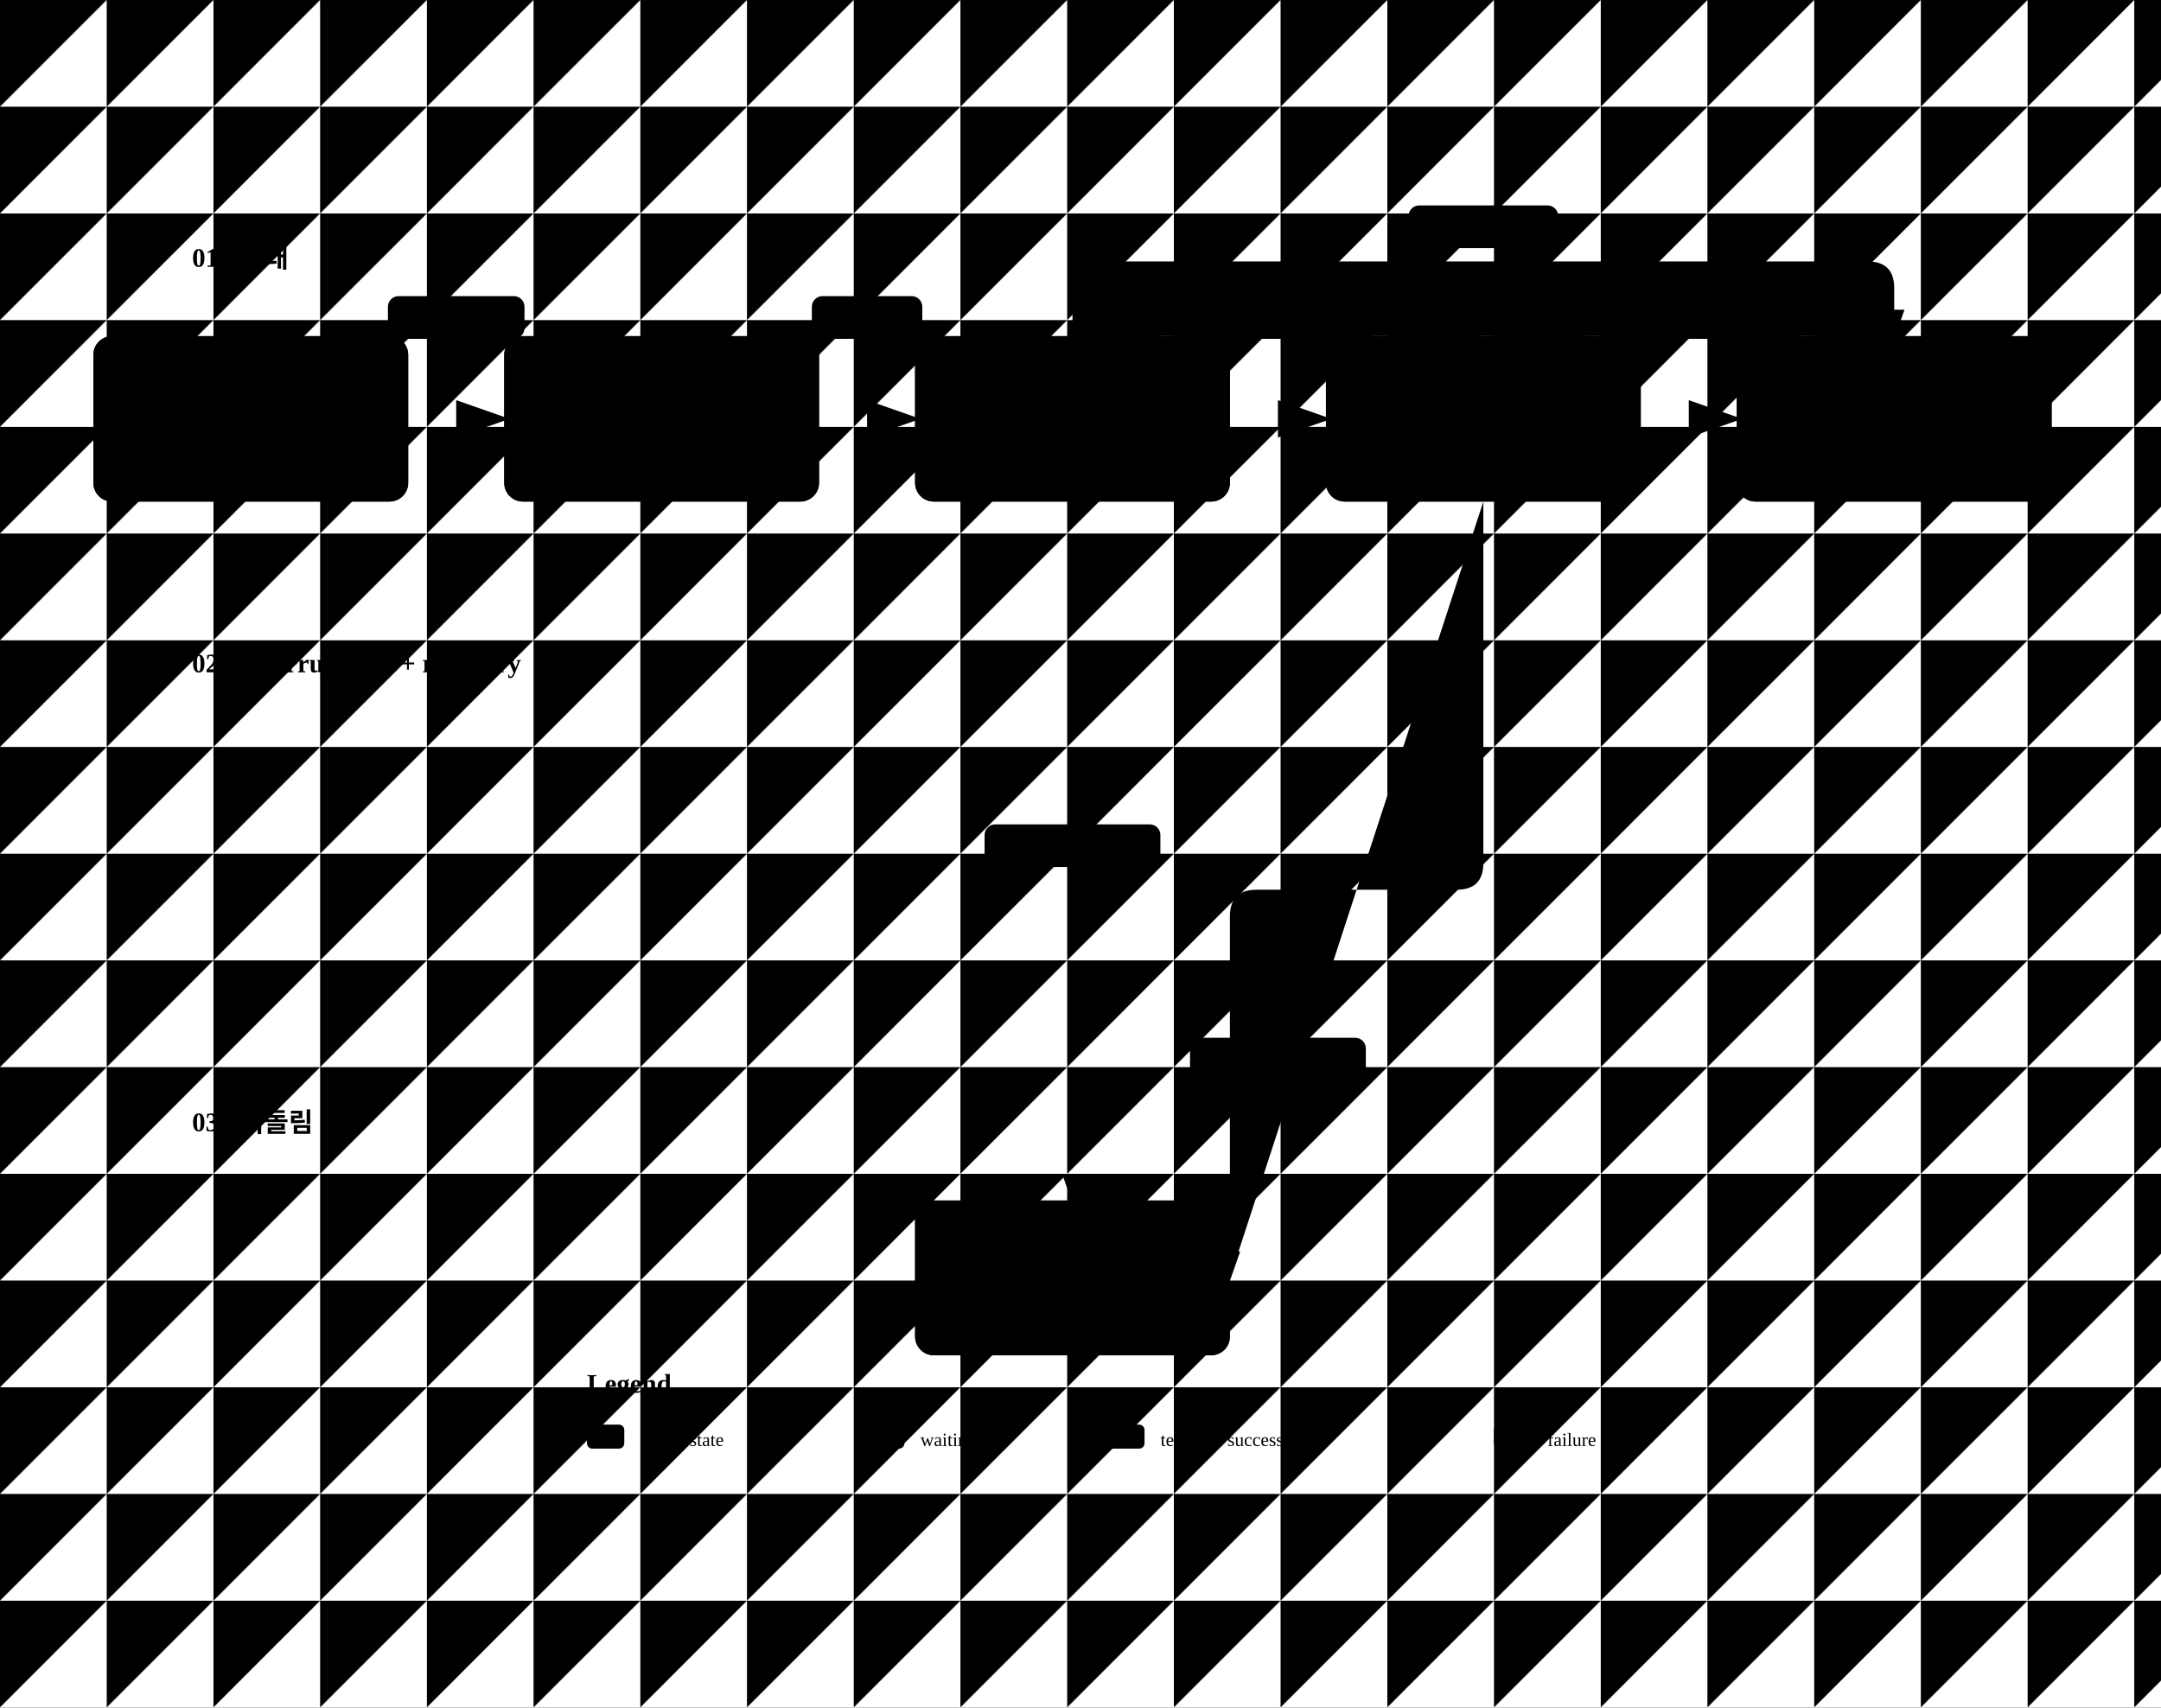
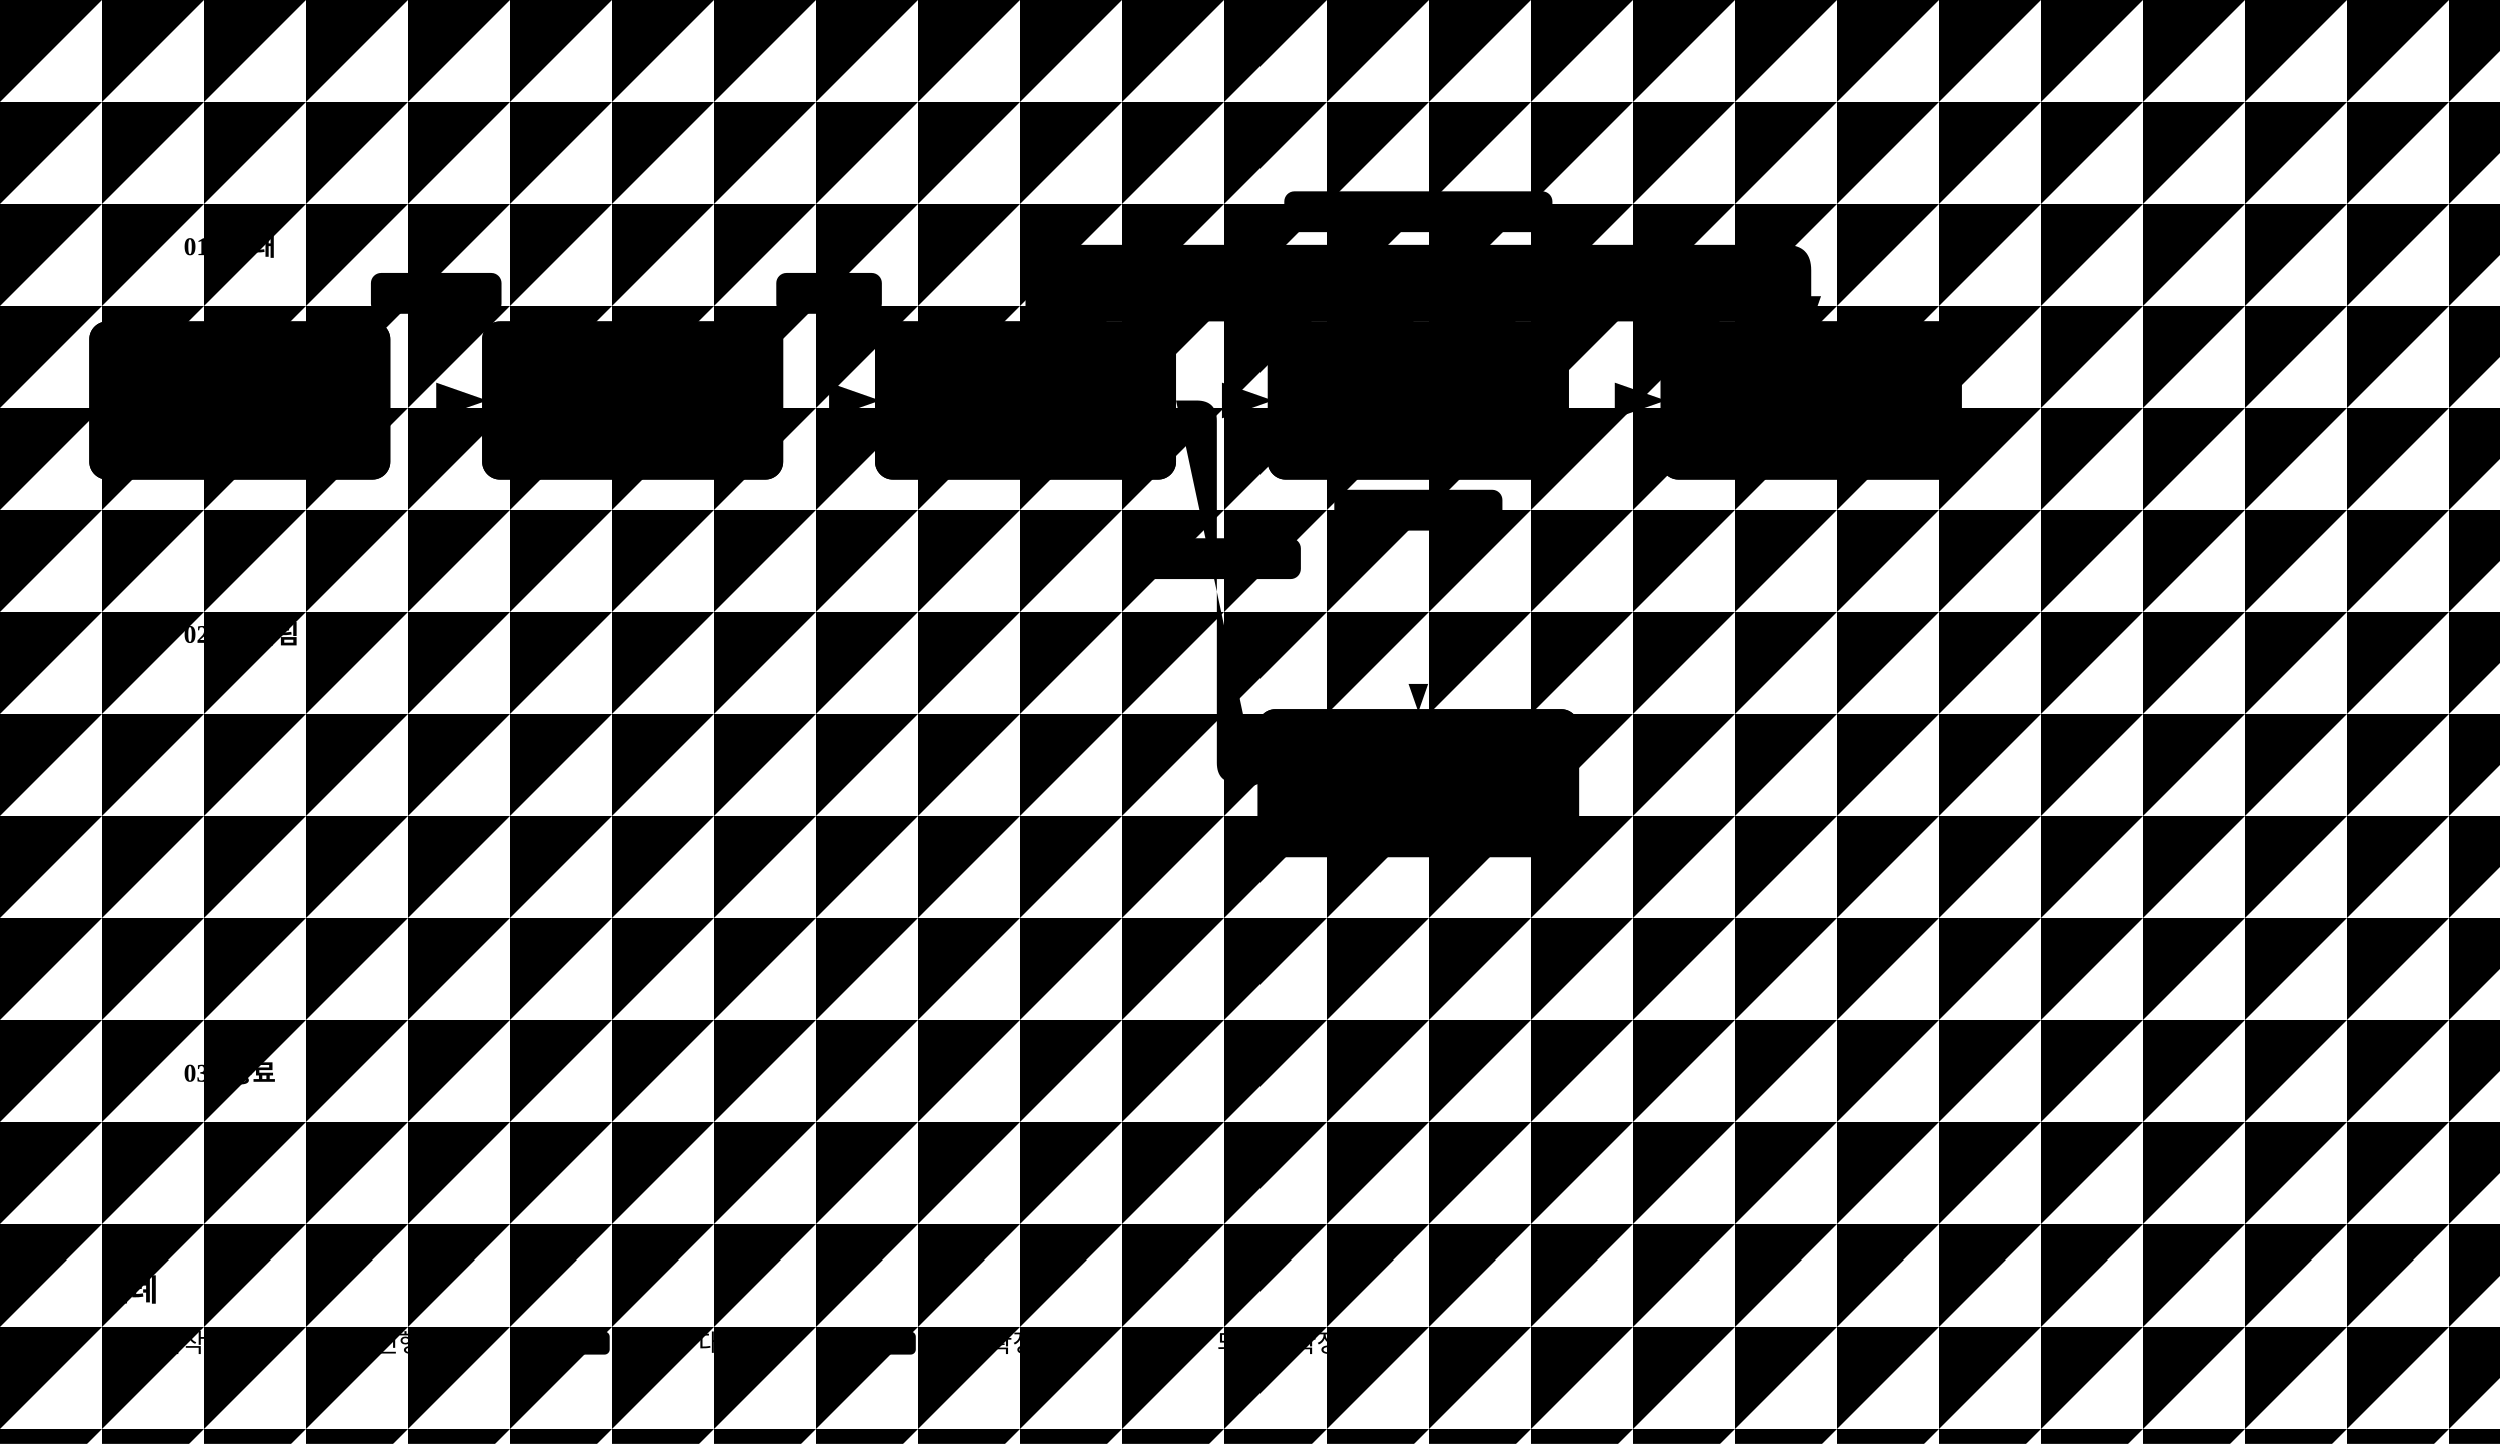
- <svg viewBox="0 0 810 640" role="img" aria-label="MariaDB XA 트랜잭션 상태 전이 — XA 문장이 상태를 바꾸고, 상태가 다음에 허용되는 문장을 결정한다 (lifecycle diagram)">
+ <svg viewBox="0 0 980 566" role="img" lang="en" aria-labelledby="archify-diagram-title archify-diagram-description" data-preset="classic" data-quality-profile="showcase">
  <defs>
    <marker id="xa-arrowhead" markerWidth="10" markerHeight="7" refX="9" refY="3.5" orient="auto">
      <polygon points="0 0, 10 3.5, 0 7" class="m-default" />
    </marker>
    <marker id="xa-arrowhead-emphasis" markerWidth="10" markerHeight="7" refX="9" refY="3.5" orient="auto">
      <polygon points="0 0, 10 3.5, 0 7" class="m-emphasis" />
    </marker>
    <marker id="xa-arrowhead-security" markerWidth="10" markerHeight="7" refX="9" refY="3.5" orient="auto">
      <polygon points="0 0, 10 3.5, 0 7" class="m-security" />
    </marker>
    <marker id="xa-arrowhead-dashed" markerWidth="10" markerHeight="7" refX="9" refY="3.5" orient="auto">
      <polygon points="0 0, 10 3.5, 0 7" class="m-dashed" />
    </marker>
    <pattern id="xa-grid" width="40" height="40" patternUnits="userSpaceOnUse">
      <path d="M 40 0 L 0 0 0 40" class="c-grid" stroke-width="0.5" />
    </pattern>
  </defs>
  <rect width="100%" height="100%" fill="url(#xa-grid)" />
-   <path d="M 72 112 L 738 112" class="a-default" stroke-width="0.8" stroke-dasharray="3,8" />
+   <path d="M 72 112 L 908 112" class="a-default" stroke-width="0.8" stroke-dasharray="3,8" />
  <text x="72" y="100" class="t-dim" font-size="10" font-weight="600">01 / 상태</text>
-   <path d="M 72 264 L 738 264" class="a-default" stroke-width="0.8" stroke-dasharray="3,8" />
-   <text x="72" y="252" class="t-dim" font-size="10" font-weight="600">02 / Interruptions + recovery</text>
-   <path d="M 72 436 L 738 436" class="a-default" stroke-width="0.8" stroke-dasharray="3,8" />
-   <text x="72" y="424" class="t-dim" font-size="10" font-weight="600">03 / 되돌림</text>
+   <path d="M 72 264 L 908 264" class="a-default" stroke-width="0.8" stroke-dasharray="3,8" />
+   <text x="72" y="252" class="t-dim" font-size="10" font-weight="600">02 / 되돌림</text>
+   <path d="M 72 436 L 908 436" class="a-default" stroke-width="0.8" stroke-dasharray="3,8" />
+   <text x="72" y="424" class="t-dim" font-size="10" font-weight="600">03 / 종료</text>
  <path d="M 154 157 L 748 157" class="a-emphasis" stroke-width="2.2" marker-end="url(#xa-arrowhead-emphasis)" />
-   <path d="M 153 157 L 189 157" class="a-emphasis" stroke-width="2" marker-end="url(#xa-arrowhead-emphasis)" />
-   <path d="M 307 157 L 343 157" class="a-emphasis" stroke-width="2" marker-end="url(#xa-arrowhead-emphasis)" />
-   <path d="M 461 157 L 497 157" class="a-emphasis" stroke-width="2" marker-end="url(#xa-arrowhead-emphasis)" />
-   <path d="M 615 157 L 651 157" class="a-emphasis" stroke-width="2" marker-end="url(#xa-arrowhead-emphasis)" />
-   <path d="M 402 126 L 402 108 Q 402 98 412 98 L 700 98 Q 710 98 710 108 L 710 126" class="a-default" stroke-width="1.1" marker-end="url(#xa-arrowhead)" />
-   <path d="M 402 188 L 402 450" class="a-security" stroke-width="1.1" marker-end="url(#xa-arrowhead-security)" />
-   <path d="M 556 188 L 556 323.5 Q 556 333.5 546 333.5 L 471 333.5 Q 461 333.5 461 343.5 L 461 479" class="a-security" stroke-width="1.1" marker-end="url(#xa-arrowhead-security)" />
-   <rect x="35" y="126" width="118" height="62" rx="7" class="c-mask" />
-   <rect x="35" y="126" width="118" height="62" rx="7" class="c-frontend" stroke-width="1.5" />
-   <text x="45" y="140" class="t-frontend" font-size="7" font-weight="700">01</text>
-   <text x="94" y="147" class="t-primary" font-size="10" font-weight="600" text-anchor="middle">NON-EXISTING</text>
-   <text x="94" y="163" class="t-muted" font-size="7" text-anchor="middle">트랜잭션 없음</text>
-   <rect x="189" y="126" width="118" height="62" rx="7" class="c-mask" />
-   <rect x="189" y="126" width="118" height="62" rx="7" class="c-backend" stroke-width="1.5" />
-   <text x="199" y="140" class="t-backend" font-size="7" font-weight="700">02</text>
-   <text x="248" y="147" class="t-primary" font-size="10" font-weight="600" text-anchor="middle">ACTIVE</text>
-   <text x="248" y="163" class="t-muted" font-size="7" text-anchor="middle">문장 실행 중</text>
-   <rect x="343" y="126" width="118" height="62" rx="7" class="c-mask" />
-   <rect x="343" y="126" width="118" height="62" rx="7" class="c-backend" stroke-width="1.5" />
-   <text x="353" y="140" class="t-backend" font-size="7" font-weight="700">03</text>
-   <text x="402" y="147" class="t-primary" font-size="10" font-weight="600" text-anchor="middle">IDLE</text>
-   <text x="402" y="163" class="t-muted" font-size="7" text-anchor="middle">실행 끝</text>
-   <text x="402" y="177" class="t-backend" font-size="7" text-anchor="middle">분기</text>
-   <rect x="497" y="126" width="118" height="62" rx="7" class="c-mask" />
-   <rect x="497" y="126" width="118" height="62" rx="7" class="c-cloud" stroke-width="1.5" />
-   <text x="507" y="140" class="t-cloud" font-size="7" font-weight="700">04</text>
-   <text x="556" y="147" class="t-primary" font-size="10" font-weight="600" text-anchor="middle">PREPARED</text>
-   <text x="556" y="163" class="t-muted" font-size="7" text-anchor="middle">영속 · 크래시에도 남음</text>
-   <text x="556" y="177" class="t-cloud" font-size="7" text-anchor="middle">10.5+</text>
-   <rect x="651" y="126" width="118" height="62" rx="7" class="c-mask" />
-   <rect x="651" y="126" width="118" height="62" rx="7" class="c-database" stroke-width="1.5" />
-   <text x="661" y="140" class="t-database" font-size="7" font-weight="700">05</text>
-   <text x="710" y="147" class="t-primary" font-size="10" font-weight="600" text-anchor="middle">COMMITTED</text>
-   <text x="710" y="163" class="t-muted" font-size="7" text-anchor="middle">커밋 확정</text>
-   <rect x="343" y="450" width="118" height="58" rx="7" class="c-mask" />
-   <rect x="343" y="450" width="118" height="58" rx="7" class="c-security" stroke-width="1.5" />
-   <text x="402" y="471" class="t-primary" font-size="10" font-weight="600" text-anchor="middle">ROLLED BACK</text>
-   <text x="402" y="487" class="t-muted" font-size="7" text-anchor="middle">되돌림 확정</text>
-   <rect x="145.4" y="111" width="51.2" height="16" rx="4" class="c-mask" />
-   <text x="171" y="122" class="t-backend" font-size="8" text-anchor="middle">XA START</text>
-   <rect x="304.3" y="111" width="41.4" height="16" rx="4" class="c-mask" />
-   <text x="325" y="122" class="t-backend" font-size="8" text-anchor="middle">XA END</text>
-   <rect x="448.5" y="111" width="61" height="16" rx="4" class="c-mask" />
-   <text x="479" y="122" class="t-backend" font-size="8" text-anchor="middle">XA PREPARE</text>
-   <rect x="604.95" y="111" width="56.1" height="16" rx="4" class="c-mask" />
-   <text x="633" y="122" class="t-backend" font-size="8" text-anchor="middle">XA COMMIT</text>
-   <rect x="527.95" y="77" width="56.1" height="16" rx="4" class="c-mask" />
-   <text x="556" y="88" class="t-muted" font-size="8" text-anchor="middle">ONE PHASE</text>
-   <rect x="369.05" y="309" width="65.9" height="16" rx="4" class="c-mask" />
-   <text x="402" y="320" class="t-security" font-size="8" text-anchor="middle">XA ROLLBACK</text>
-   <rect x="446.05" y="389" width="65.9" height="16" rx="4" class="c-mask" />
-   <text x="479" y="400" class="t-security" font-size="8" text-anchor="middle">XA ROLLBACK</text>
-   <text x="220" y="522" class="t-primary" font-size="10" font-weight="600">Legend</text>
-   <rect x="220" y="534" width="14" height="9" rx="2" class="c-backend" stroke-width="1" />
-   <text x="240" y="542" class="t-muted" font-size="7">active state</text>
-   <rect x="325" y="534" width="14" height="9" rx="2" class="c-cloud" stroke-width="1" />
-   <text x="345" y="542" class="t-muted" font-size="7">waiting</text>
-   <rect x="415" y="534" width="14" height="9" rx="2" class="c-database" stroke-width="1" />
-   <text x="435" y="542" class="t-muted" font-size="7">terminal success</text>
-   <rect x="560" y="534" width="14" height="9" rx="2" class="c-security" stroke-width="1" />
-   <text x="580" y="542" class="t-muted" font-size="7">failure / exit</text>
+   <path data-edge-from="nonexisting" data-edge-to="active" data-edge-label="XA START" data-edge-key="0" data-composition-points="153,157;189,157" d="M 153 157 L 189 157" class="a-emphasis" stroke-width="2" marker-end="url(#xa-arrowhead-emphasis)" />
+   <path data-edge-from="active" data-edge-to="idle" data-edge-label="XA END" data-edge-key="1" data-composition-points="307,157;343,157" d="M 307 157 L 343 157" class="a-emphasis" stroke-width="2" marker-end="url(#xa-arrowhead-emphasis)" />
+   <path data-edge-from="idle" data-edge-to="prepared" data-edge-label="XA PREPARE" data-edge-key="2" data-composition-points="461,157;497,157" d="M 461 157 L 497 157" class="a-emphasis" stroke-width="2" marker-end="url(#xa-arrowhead-emphasis)" />
+   <path data-edge-from="prepared" data-edge-to="committed" data-edge-label="XA COMMIT" data-edge-key="3" data-composition-points="615,157;651,157" d="M 615 157 L 651 157" class="a-emphasis" stroke-width="2" marker-end="url(#xa-arrowhead-emphasis)" />
+   <path data-edge-from="idle" data-edge-to="committed" data-edge-label="XA COMMIT ONE PHASE" data-edge-key="4" data-composition-points="402,126;402,96;710,96;710,126" d="M 402 126 L 402 106 Q 402 96 412 96 L 700 96 Q 710 96 710 106 L 710 126" class="a-dashed" stroke-width="1.1" marker-end="url(#xa-arrowhead-dashed)" />
+   <path data-edge-from="prepared" data-edge-to="rolledback" data-edge-label="XA ROLLBACK" data-edge-key="5" data-composition-points="556,188;556,278" d="M 556 188 L 556 278" class="a-security" stroke-width="1.1" marker-end="url(#xa-arrowhead-security)" />
+   <path data-edge-from="idle" data-edge-to="rolledback" data-edge-label="XA ROLLBACK" data-edge-key="6" data-composition-points="461,157;477,157;477,307;493,307" d="M 461 157 L 469 157 Q 477 157 477 165 L 477 299 Q 477 307 485 307 L 493 307" class="a-security" stroke-width="1.1" marker-end="url(#xa-arrowhead-security)" />
+   <g id="xa-node-nonexisting" data-node-id="nonexisting" data-node-label="NON-EXISTING" tabindex="0" role="button" aria-label="Focus NON-EXISTING, 트랜잭션 없음, 상태" aria-pressed="false" data-node-kind="start" data-node-sublabel="트랜잭션 없음" data-node-tag="시작" data-node-context="상태">
+     <rect x="35" y="126" width="118" height="62" rx="7" class="c-mask" />
+     <rect x="35" y="126" width="118" height="62" rx="7" class="c-frontend" stroke-width="1.5" />
+     <g aria-hidden="true" data-semantic-sigil="start" class="semantic-sigil s-frontend" transform="translate(136 132) scale(0.6875)">
+       <circle cx="8" cy="8" r="5" />
+       <path d="m7 5.4 3.6 2.6L7 10.6Z" class="sigil-fill" />
+     </g>
+     <text data-detail="fine" x="45" y="140" class="t-frontend" font-size="7" font-weight="700">01</text>
+     <text data-node-label="" data-detail-anchor="" x="94" y="147" class="t-primary" font-size="10" font-weight="600" text-anchor="middle">NON-EXISTING</text>
+     <text data-detail="context" x="94" y="163" class="t-muted" font-size="7" text-anchor="middle">트랜잭션 없음</text>
+     <text data-detail="fine" x="94" y="177" class="t-frontend" font-size="7" text-anchor="middle">시작</text>
+   </g>
+   <g id="xa-node-active" data-node-id="active" data-node-label="ACTIVE" tabindex="0" role="button" aria-label="Focus ACTIVE, 문장 실행 중, 상태" aria-pressed="false" data-node-kind="active" data-node-sublabel="문장 실행 중" data-node-tag="세션 보유" data-node-context="상태">
+     <rect x="189" y="126" width="118" height="62" rx="7" class="c-mask" />
+     <rect x="189" y="126" width="118" height="62" rx="7" class="c-backend" stroke-width="1.5" />
+     <g aria-hidden="true" data-semantic-sigil="active" class="semantic-sigil s-backend" transform="translate(290 132) scale(0.6875)">
+       <path d="M2 8h3l1.5-3.5L9 12l1.6-4H14" />
+     </g>
+     <text data-detail="fine" x="199" y="140" class="t-backend" font-size="7" font-weight="700">02</text>
+     <text data-node-label="" data-detail-anchor="" x="248" y="147" class="t-primary" font-size="10" font-weight="600" text-anchor="middle">ACTIVE</text>
+     <text data-detail="context" x="248" y="163" class="t-muted" font-size="7" text-anchor="middle">문장 실행 중</text>
+     <text data-detail="fine" x="248" y="177" class="t-backend" font-size="7" text-anchor="middle">세션 보유</text>
+   </g>
+   <g id="xa-node-idle" data-node-id="idle" data-node-label="IDLE" tabindex="0" role="button" aria-label="Focus IDLE, 실행 끝, 상태" aria-pressed="false" data-node-kind="active" data-node-sublabel="실행 끝" data-node-tag="분기" data-node-context="상태">
+     <rect x="343" y="126" width="118" height="62" rx="7" class="c-mask" />
+     <rect x="343" y="126" width="118" height="62" rx="7" class="c-backend" stroke-width="1.5" />
+     <g aria-hidden="true" data-semantic-sigil="active" class="semantic-sigil s-backend" transform="translate(444 132) scale(0.6875)">
+       <path d="M2 8h3l1.5-3.5L9 12l1.6-4H14" />
+     </g>
+     <text data-detail="fine" x="353" y="140" class="t-backend" font-size="7" font-weight="700">03</text>
+     <text data-node-label="" data-detail-anchor="" x="402" y="147" class="t-primary" font-size="10" font-weight="600" text-anchor="middle">IDLE</text>
+     <text data-detail="context" x="402" y="163" class="t-muted" font-size="7" text-anchor="middle">실행 끝</text>
+     <text data-detail="fine" x="402" y="177" class="t-backend" font-size="7" text-anchor="middle">분기</text>
+   </g>
+   <g id="xa-node-prepared" data-node-id="prepared" data-node-label="PREPARED" tabindex="0" role="button" aria-label="Focus PREPARED, 영속 · 크래시에도 남음, 상태" aria-pressed="false" data-node-kind="waiting" data-node-sublabel="영속 · 크래시에도 남음" data-node-tag="10.5+" data-node-context="상태">
+     <rect x="497" y="126" width="118" height="62" rx="7" class="c-mask" />
+     <rect x="497" y="126" width="118" height="62" rx="7" class="c-cloud" stroke-width="1.5" />
+     <g aria-hidden="true" data-semantic-sigil="waiting" class="semantic-sigil s-cloud" transform="translate(598 132) scale(0.6875)">
+       <path d="M4 2.5h8M4 13.5h8M5 3c0 2.8 2 3.2 3 5-1 1.8-3 2.2-3 5M11 3c0 2.8-2 3.2-3 5 1 1.8 3 2.2 3 5" />
+     </g>
+     <text data-detail="fine" x="507" y="140" class="t-cloud" font-size="7" font-weight="700">04</text>
+     <text data-node-label="" data-detail-anchor="" x="556" y="147" class="t-primary" font-size="10" font-weight="600" text-anchor="middle">PREPARED</text>
+     <text data-detail="context" x="556" y="163" class="t-muted" font-size="7" text-anchor="middle">영속 · 크래시에도 남음</text>
+     <text data-detail="fine" x="556" y="177" class="t-cloud" font-size="7" text-anchor="middle">10.5+</text>
+   </g>
+   <g id="xa-node-committed" data-node-id="committed" data-node-label="COMMITTED" tabindex="0" role="button" aria-label="Focus COMMITTED, 커밋 확정, 상태" aria-pressed="false" data-node-kind="success" data-node-sublabel="커밋 확정" data-node-tag="종료" data-node-context="상태">
+     <rect x="651" y="126" width="118" height="62" rx="7" class="c-mask" />
+     <rect x="651" y="126" width="118" height="62" rx="7" class="c-database" stroke-width="1.5" />
+     <g aria-hidden="true" data-semantic-sigil="success" class="semantic-sigil s-database" transform="translate(752 132) scale(0.6875)">
+       <circle cx="8" cy="8" r="5.3" />
+       <path d="m5.2 8 1.8 1.8 3.8-4" />
+     </g>
+     <text data-detail="fine" x="661" y="140" class="t-database" font-size="7" font-weight="700">05</text>
+     <text data-node-label="" data-detail-anchor="" x="710" y="147" class="t-primary" font-size="10" font-weight="600" text-anchor="middle">COMMITTED</text>
+     <text data-detail="context" x="710" y="163" class="t-muted" font-size="7" text-anchor="middle">커밋 확정</text>
+     <text data-detail="fine" x="710" y="177" class="t-database" font-size="7" text-anchor="middle">종료</text>
+   </g>
+   <g id="xa-node-rolledback" data-node-id="rolledback" data-node-label="ROLLED BACK" tabindex="0" role="button" aria-label="Focus ROLLED BACK, 되돌림 확정, 되돌림" aria-pressed="false" data-node-kind="failure" data-node-sublabel="되돌림 확정" data-node-tag="종료" data-node-context="되돌림">
+     <rect x="493" y="278" width="126" height="58" rx="7" class="c-mask" />
+     <rect x="493" y="278" width="126" height="58" rx="7" class="c-security" stroke-width="1.5" />
+     <g aria-hidden="true" data-semantic-sigil="failure" class="semantic-sigil s-security" transform="translate(602 284) scale(0.6875)">
+       <circle cx="8" cy="8" r="5.3" />
+       <path d="m5.7 5.7 4.6 4.6m0-4.6-4.6 4.6" />
+     </g>
+     <text data-node-label="" data-detail-anchor="" x="556" y="299" class="t-primary" font-size="10" font-weight="600" text-anchor="middle">ROLLED BACK</text>
+     <text data-detail="context" x="556" y="315" class="t-muted" font-size="7" text-anchor="middle">되돌림 확정</text>
+     <text data-detail="fine" x="556" y="325" class="t-security" font-size="7" text-anchor="middle">종료</text>
+   </g>
+   <g data-detail="context" data-edge-from="nonexisting" data-edge-to="active" data-edge-label="XA START" data-edge-key="0">
+     <rect x="145.4" y="107" width="51.2" height="16" rx="4" class="c-mask" />
+     <text x="171" y="118" class="t-backend" font-size="8" text-anchor="middle">XA START</text>
+   </g>
+   <g data-detail="context" data-edge-from="active" data-edge-to="idle" data-edge-label="XA END" data-edge-key="1">
+     <rect x="304.3" y="107" width="41.4" height="16" rx="4" class="c-mask" />
+     <text x="325" y="118" class="t-backend" font-size="8" text-anchor="middle">XA END</text>
+   </g>
+   <g data-detail="context" data-edge-from="idle" data-edge-to="prepared" data-edge-label="XA PREPARE" data-edge-key="2">
+     <rect x="448.5" y="107" width="61" height="16" rx="4" class="c-mask" />
+     <text x="479" y="118" class="t-backend" font-size="8" text-anchor="middle">XA PREPARE</text>
+   </g>
+   <g data-detail="context" data-edge-from="prepared" data-edge-to="committed" data-edge-label="XA COMMIT" data-edge-key="3">
+     <rect x="604.95" y="103" width="56.1" height="16" rx="4" class="c-mask" />
+     <text x="633" y="114" class="t-backend" font-size="8" text-anchor="middle">XA COMMIT</text>
+   </g>
+   <g data-detail="context" data-edge-from="idle" data-edge-to="committed" data-edge-label="XA COMMIT ONE PHASE" data-edge-key="4">
+     <rect x="503.45" y="75" width="105.1" height="16" rx="4" class="c-mask" />
+     <text x="556" y="86" class="t-messagebus" font-size="8" text-anchor="middle">XA COMMIT ONE PHASE</text>
+   </g>
+   <g data-detail="context" data-edge-from="prepared" data-edge-to="rolledback" data-edge-label="XA ROLLBACK" data-edge-key="5">
+     <rect x="523.05" y="192" width="65.9" height="16" rx="4" class="c-mask" />
+     <text x="556" y="203" class="t-security" font-size="8" text-anchor="middle">XA ROLLBACK</text>
+   </g>
+   <g data-detail="context" data-edge-from="idle" data-edge-to="rolledback" data-edge-label="XA ROLLBACK" data-edge-key="6">
+     <rect x="444.05" y="211" width="65.9" height="16" rx="4" class="c-mask" />
+     <text x="477" y="222" class="t-security" font-size="8" text-anchor="middle">XA ROLLBACK</text>
+   </g>
+   <g data-legend="" data-legend-bridge="">
+     <text x="40" y="510" class="t-primary" font-size="12" font-weight="650">범례</text>
+     <g data-legend-semantic-kind="start" data-legend-kind="start" data-legend-label="시작" data-legend-x="40" data-legend-baseline="530" data-legend-width="63">
+       <rect x="40" y="522" width="14" height="9" rx="2" class="c-frontend" stroke-width="1" />
+       <text x="62" y="530" class="t-muted" font-size="10" font-weight="500">시작</text>
+     </g>
+     <g data-legend-semantic-kind="active" data-legend-kind="active" data-legend-label="진행 중" data-legend-x="125" data-legend-baseline="530" data-legend-width="78">
+       <rect x="125" y="522" width="14" height="9" rx="2" class="c-backend" stroke-width="1" />
+       <text x="147" y="530" class="t-muted" font-size="10" font-weight="500">진행 중</text>
+     </g>
+     <g data-legend-semantic-kind="waiting" data-legend-kind="waiting" data-legend-label="영속 · 대기" data-legend-x="225" data-legend-baseline="530" data-legend-width="98">
+       <rect x="225" y="522" width="14" height="9" rx="2" class="c-cloud" stroke-width="1" />
+       <text x="247" y="530" class="t-muted" font-size="10" font-weight="500">영속 · 대기</text>
+     </g>
+     <g data-legend-semantic-kind="success" data-legend-kind="success" data-legend-label="커밋 확정" data-legend-x="345" data-legend-baseline="530" data-legend-width="88">
+       <rect x="345" y="522" width="14" height="9" rx="2" class="c-database" stroke-width="1" />
+       <text x="367" y="530" class="t-muted" font-size="10" font-weight="500">커밋 확정</text>
+     </g>
+     <g data-legend-semantic-kind="failure" data-legend-kind="failure" data-legend-label="되돌림 확정" data-legend-x="455" data-legend-baseline="530" data-legend-width="98">
+       <rect x="455" y="522" width="14" height="9" rx="2" class="c-security" stroke-width="1" />
+       <text x="477" y="530" class="t-muted" font-size="10" font-weight="500">되돌림 확정</text>
+     </g>
+   </g>
</svg>
